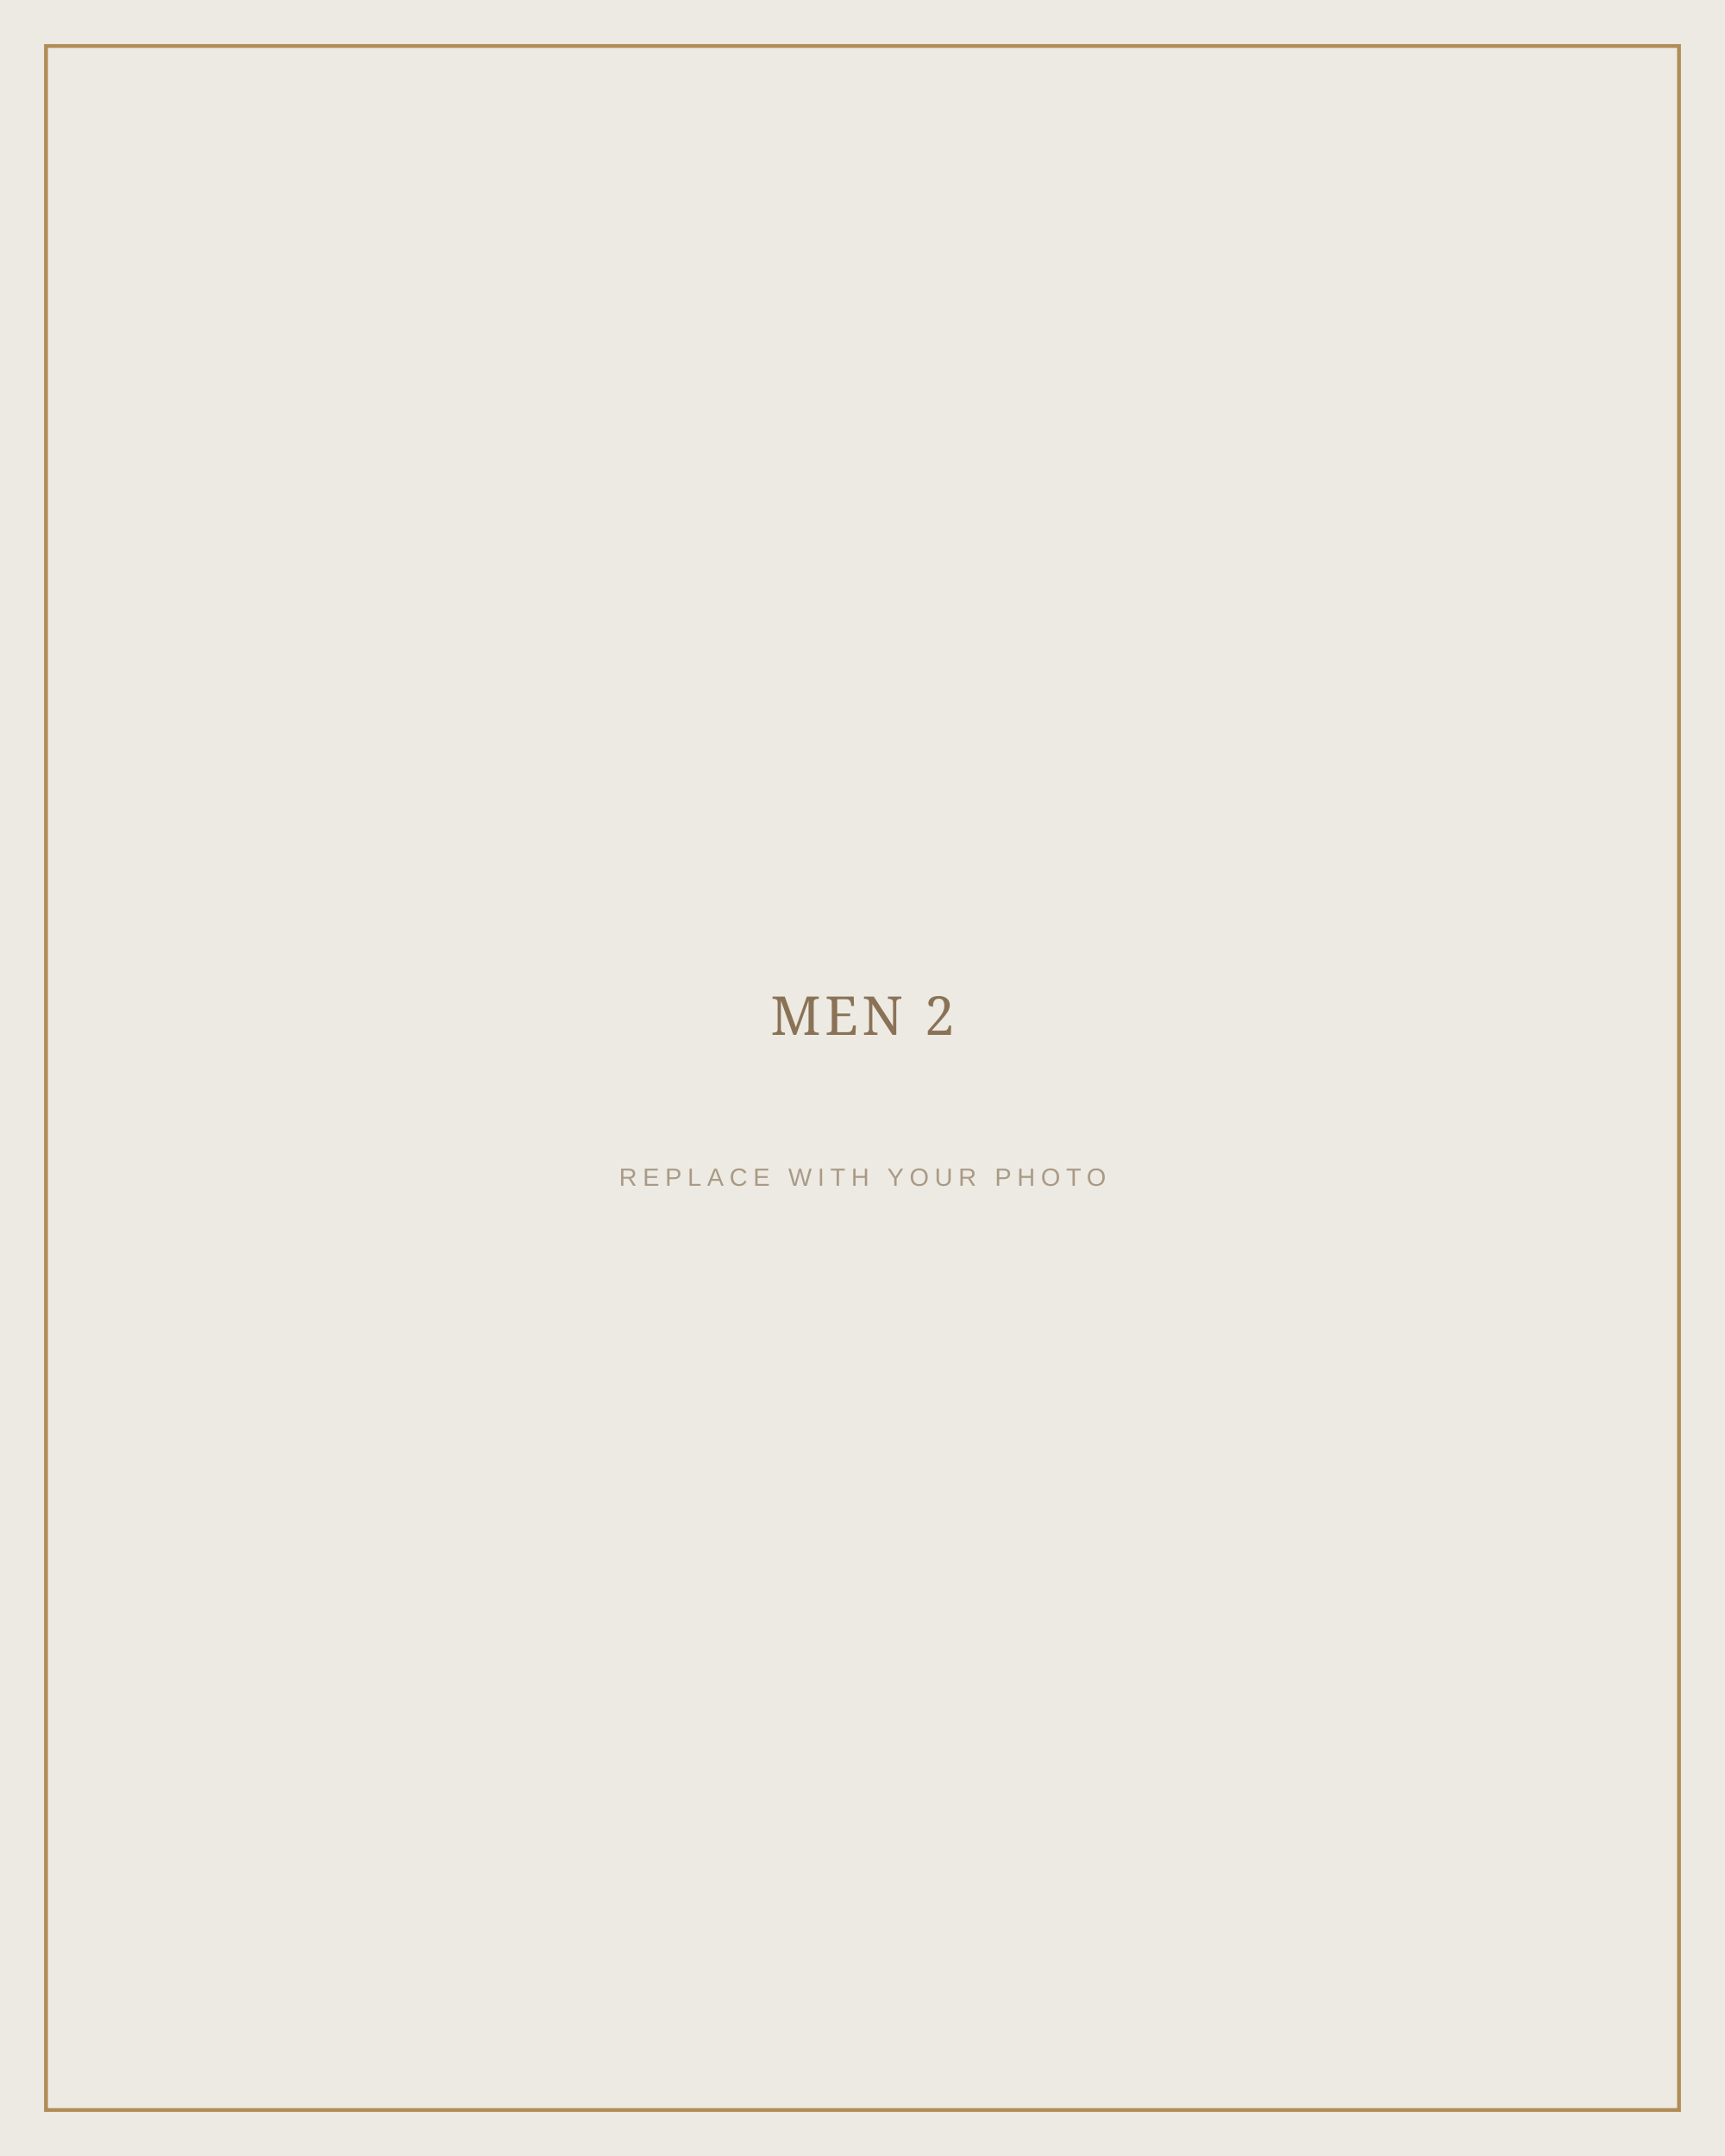
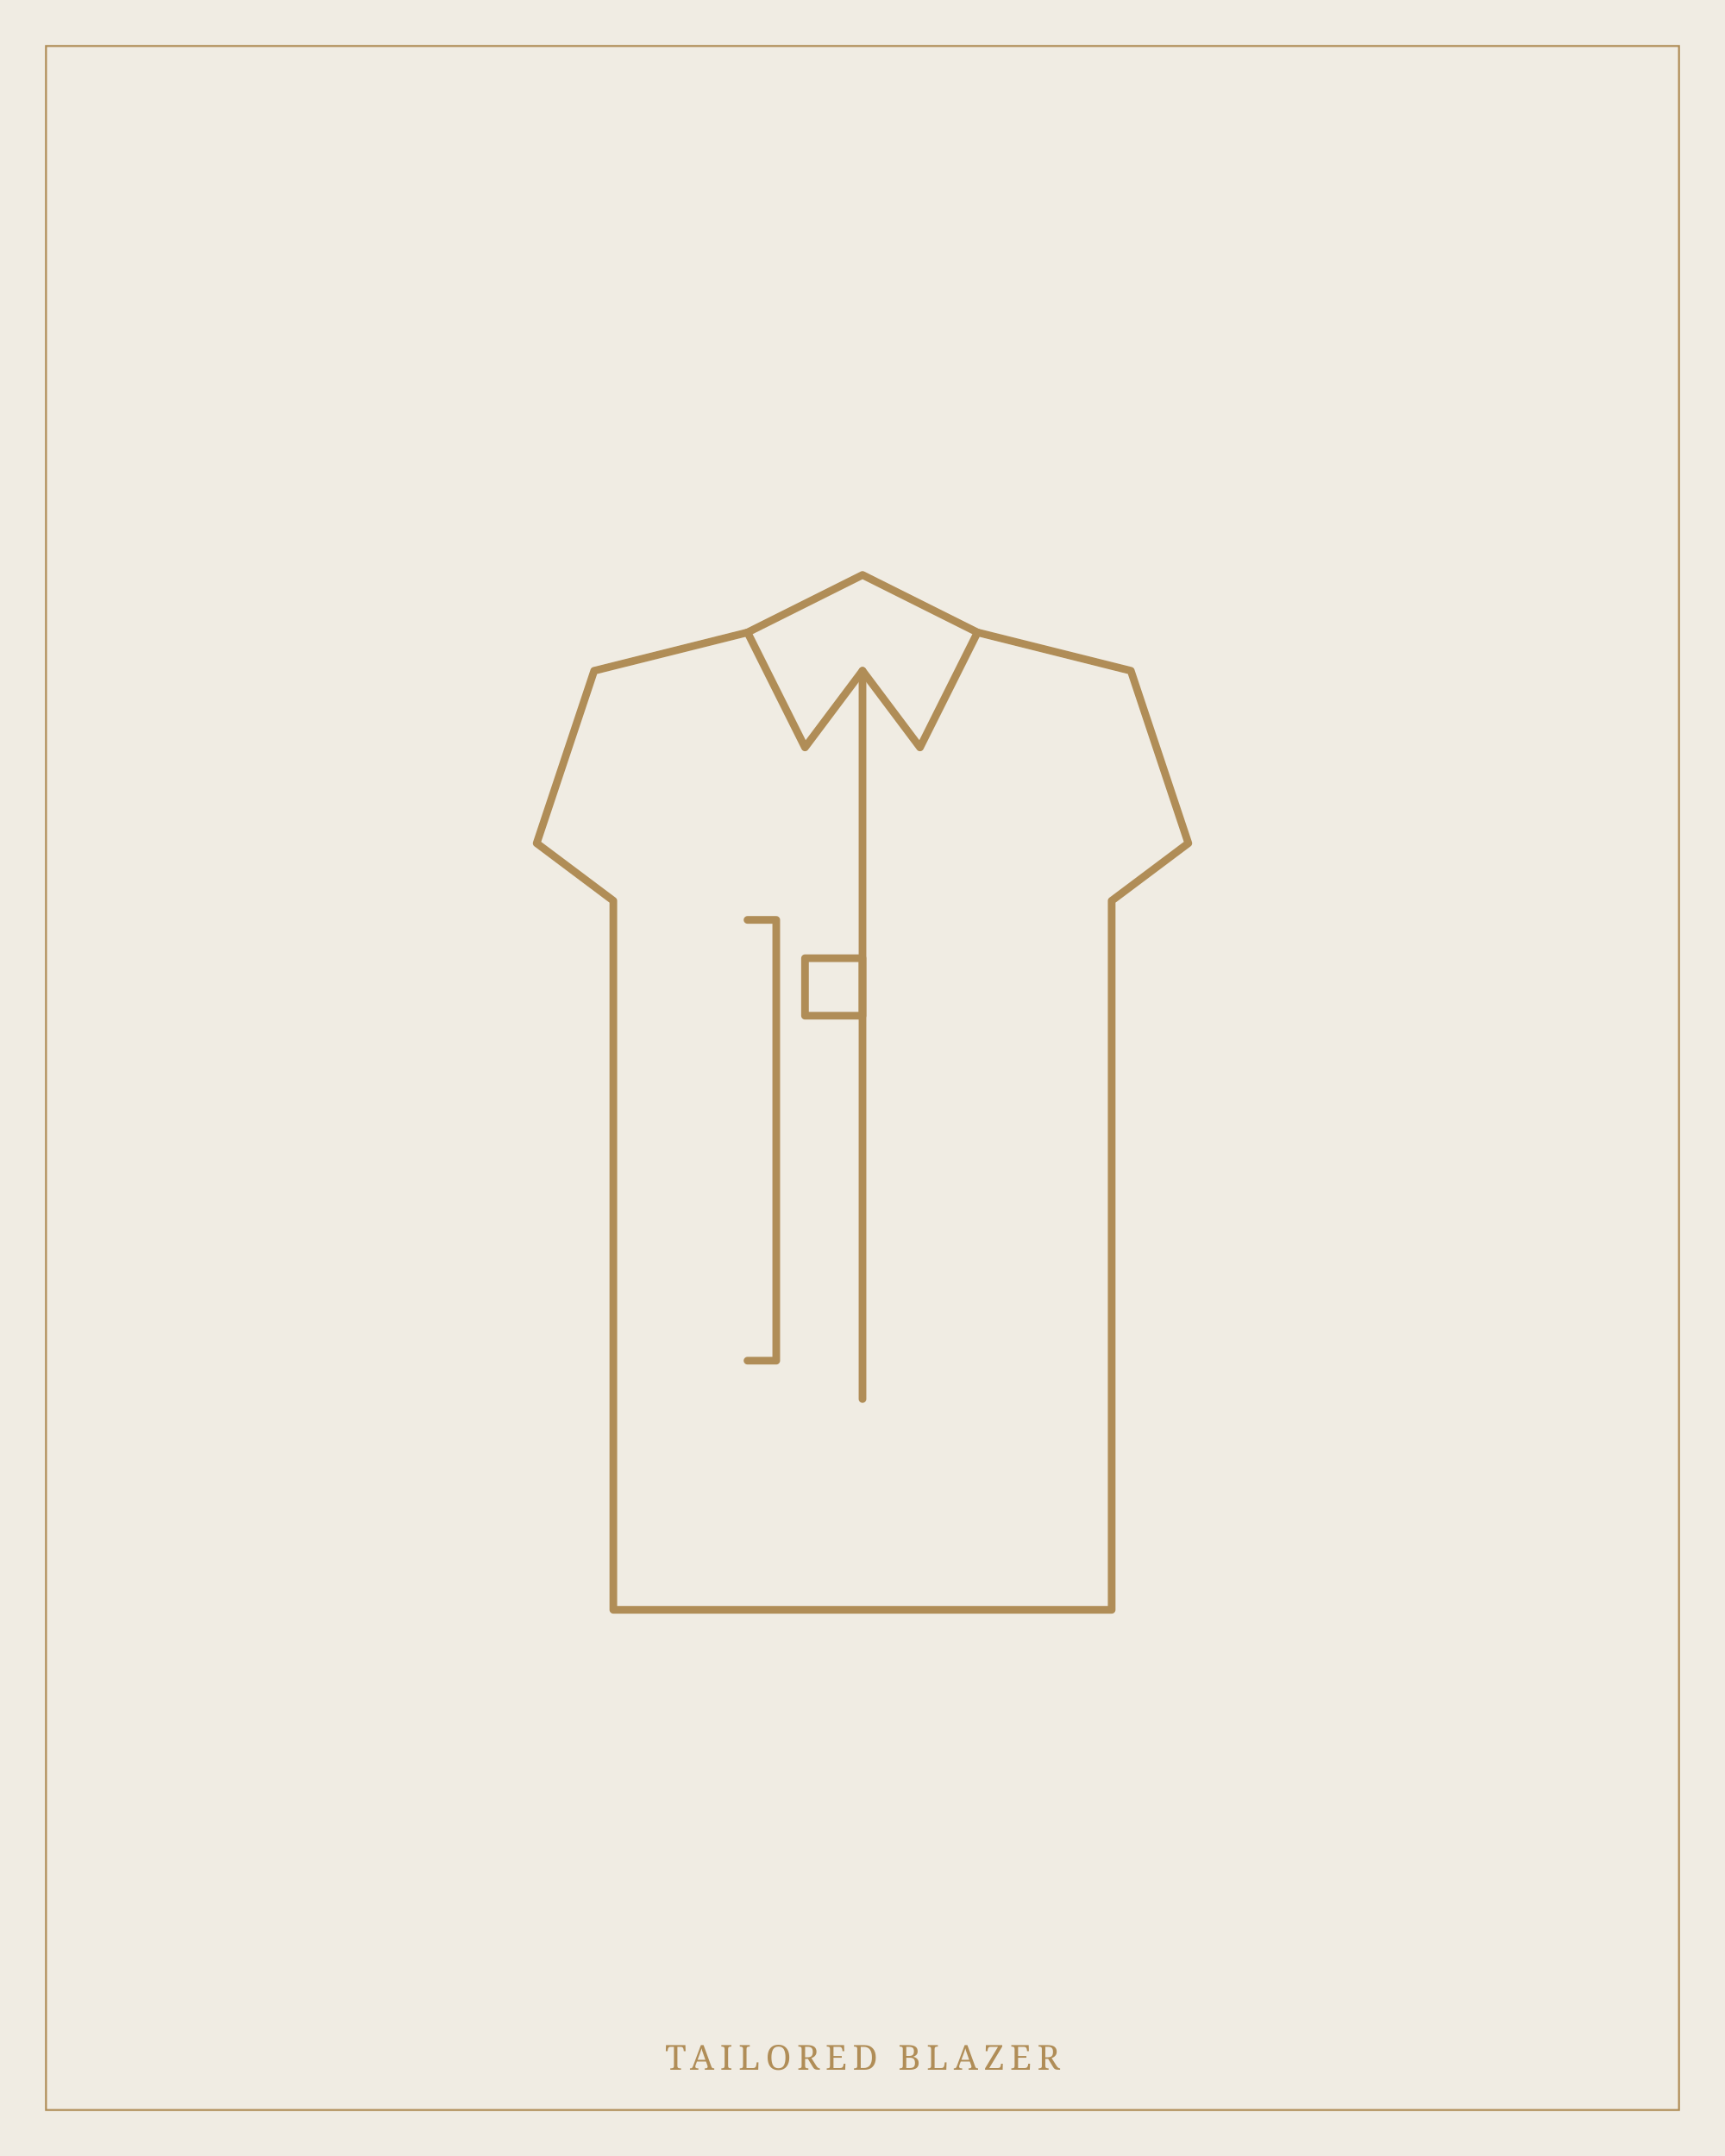
<svg xmlns="http://www.w3.org/2000/svg" viewBox="0 0 900 1125">
-   <rect width="900" height="1125" fill="#EDEAE3" />
-   <rect x="24" y="24" width="852" height="1077" fill="none" stroke="#B08D57" stroke-width="2" />
-   <text x="50%" y="48%" text-anchor="middle" font-family="Georgia, serif" font-size="28" fill="#8a7256" letter-spacing="2">MEN 2</text>
-   <text x="50%" y="55%" text-anchor="middle" font-family="Arial" font-size="13" fill="#a99a86" letter-spacing="3">REPLACE WITH YOUR PHOTO</text>
+   <rect width="900" height="1125" fill="#F0ECE3" />
+   <rect x="24" y="24" width="852" height="1077" fill="none" stroke="#B08D57" stroke-width="1" />
+   <g fill="none" stroke="#B08D57" stroke-width="4" stroke-linecap="round" stroke-linejoin="round">
+     <path d="M450 300 l-60 30 -80 20 -30 90 40 30 v370 h260 v-370 l40 -30 -30 -90 -80 -20 z" />
+     <path d="M390 330 l30 60 30 -40 M510 330 l-30 60 -30 -40" />
+     <path d="M450 350 v380" />
+     <path d="M405 480 v230 M405 480 h-15 M405 710 h-15" />
+     <path d="M420 500 h30 v30 h-30 z" />
+   </g>
+   <text x="50%" y="1080" text-anchor="middle" font-family="Georgia, serif" font-size="18" fill="#B08D57" letter-spacing="3">TAILORED BLAZER</text>
</svg>
